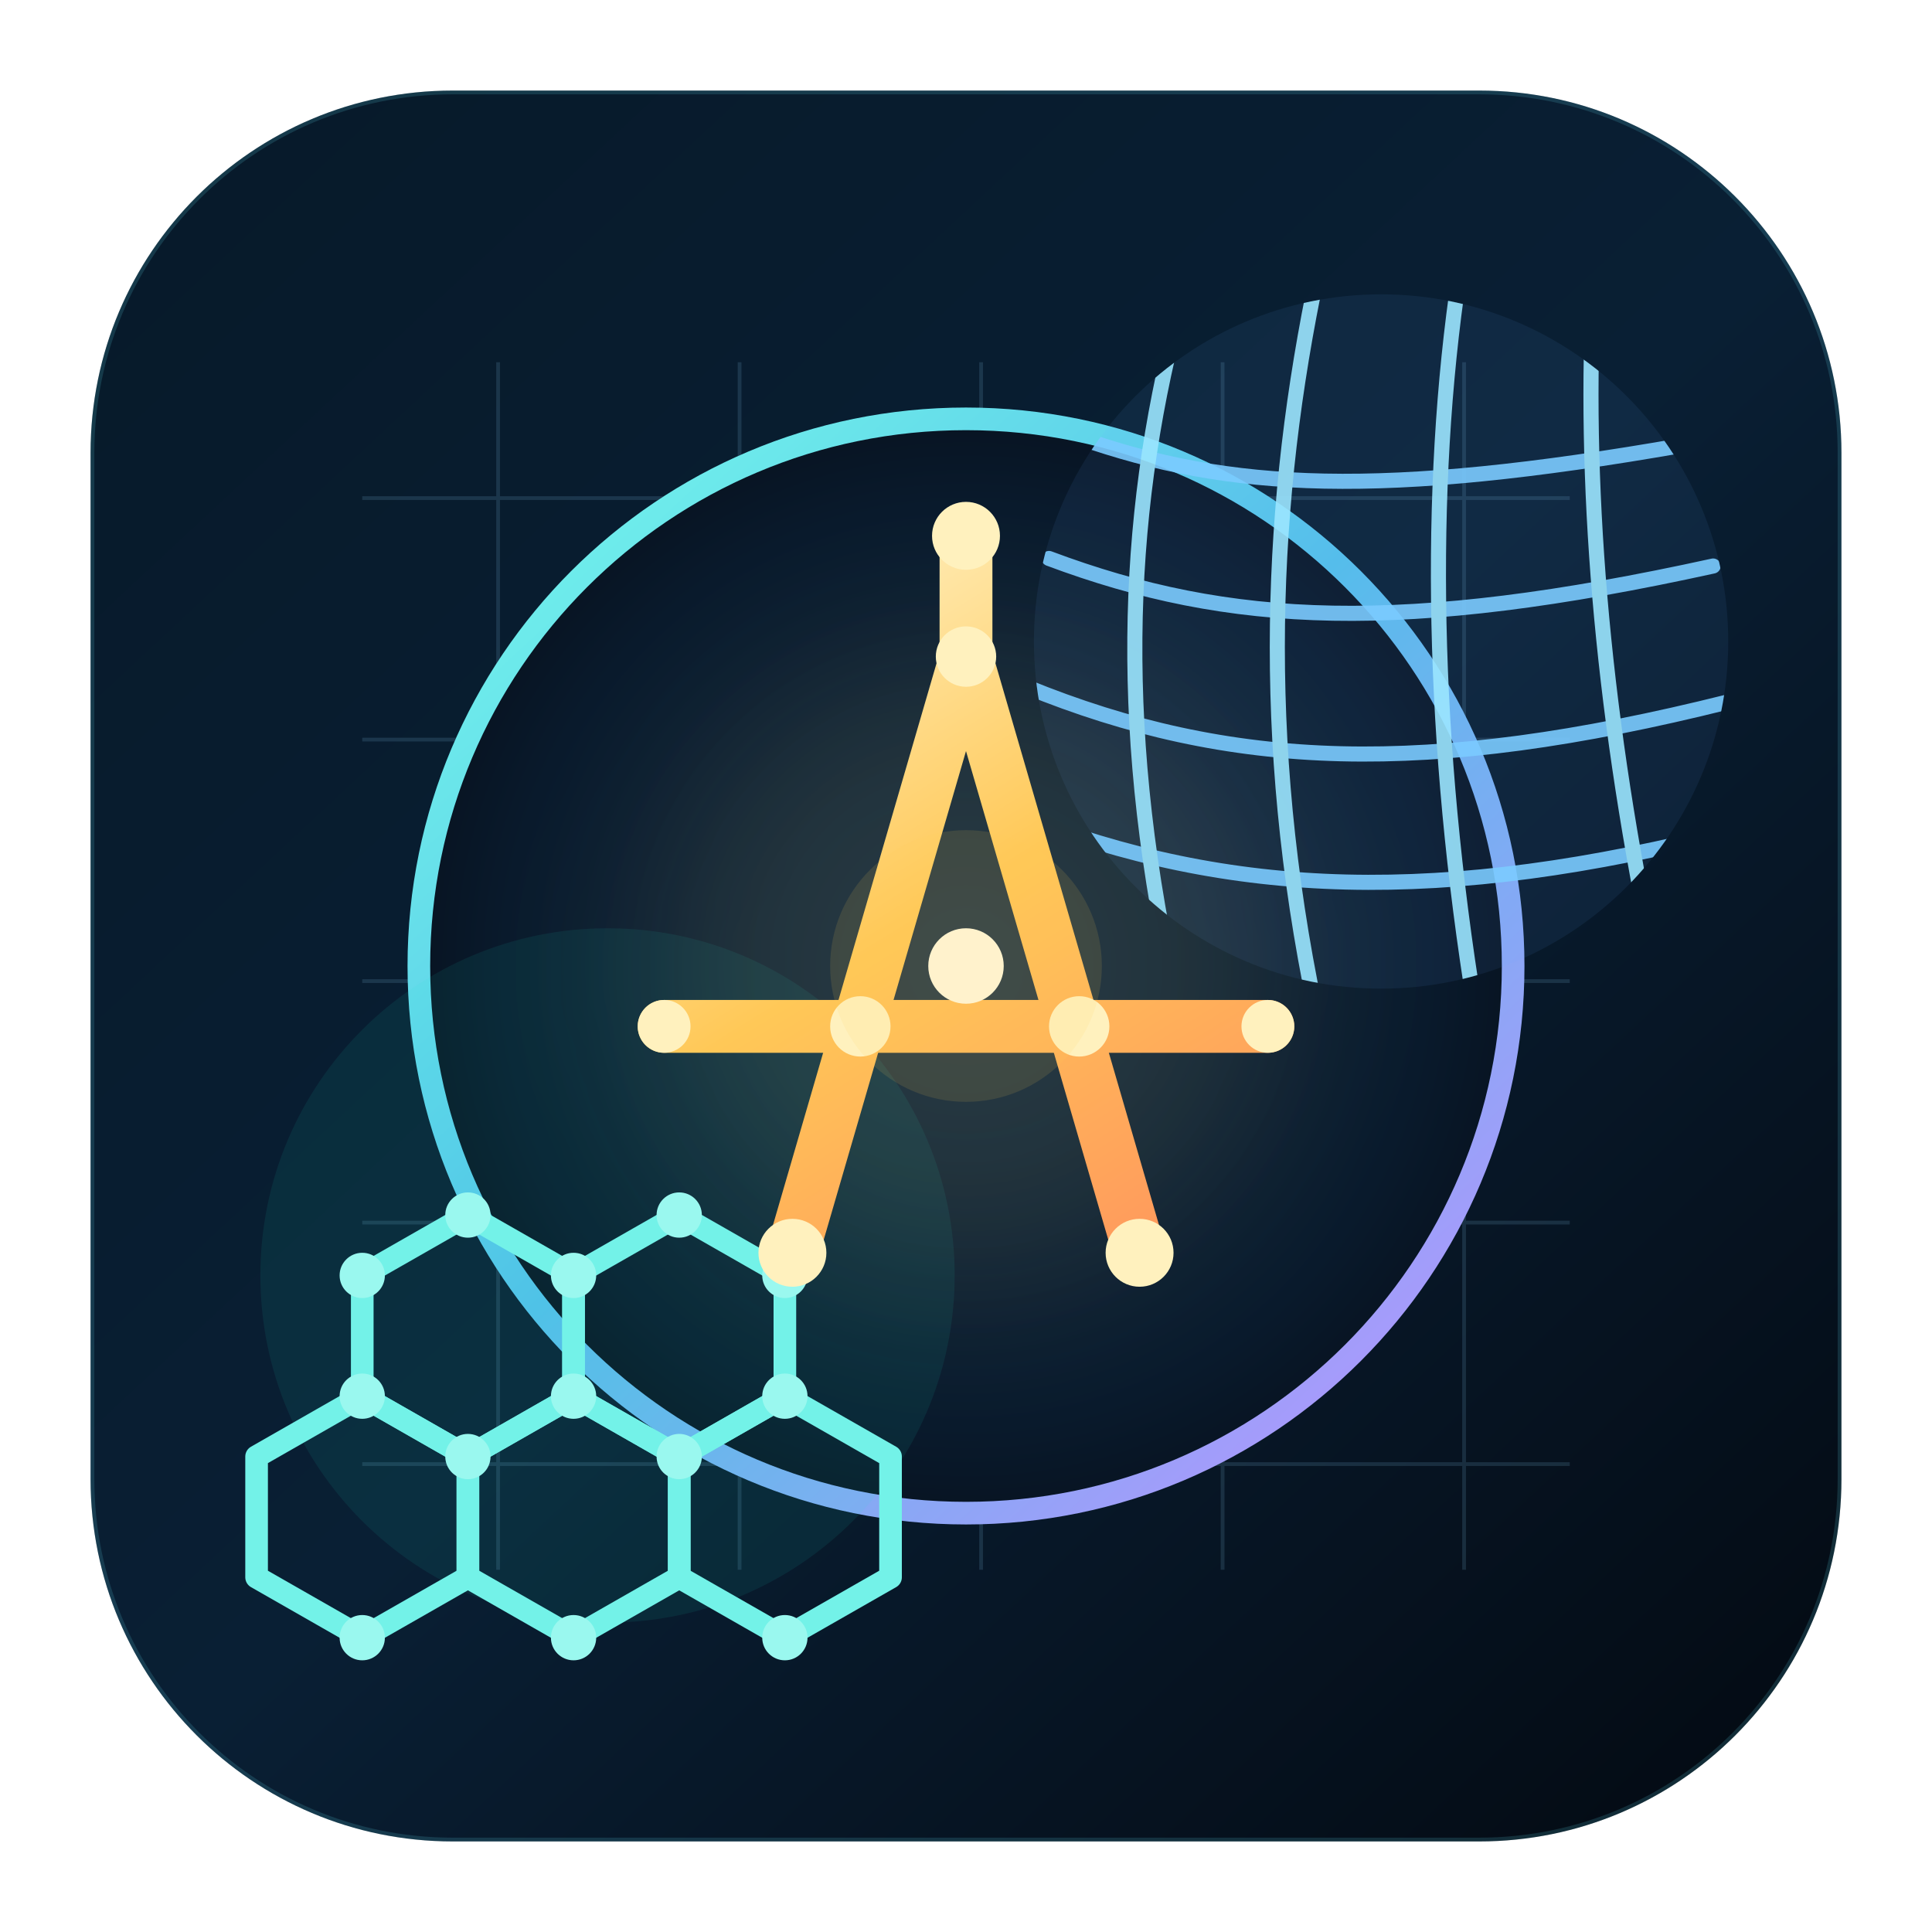
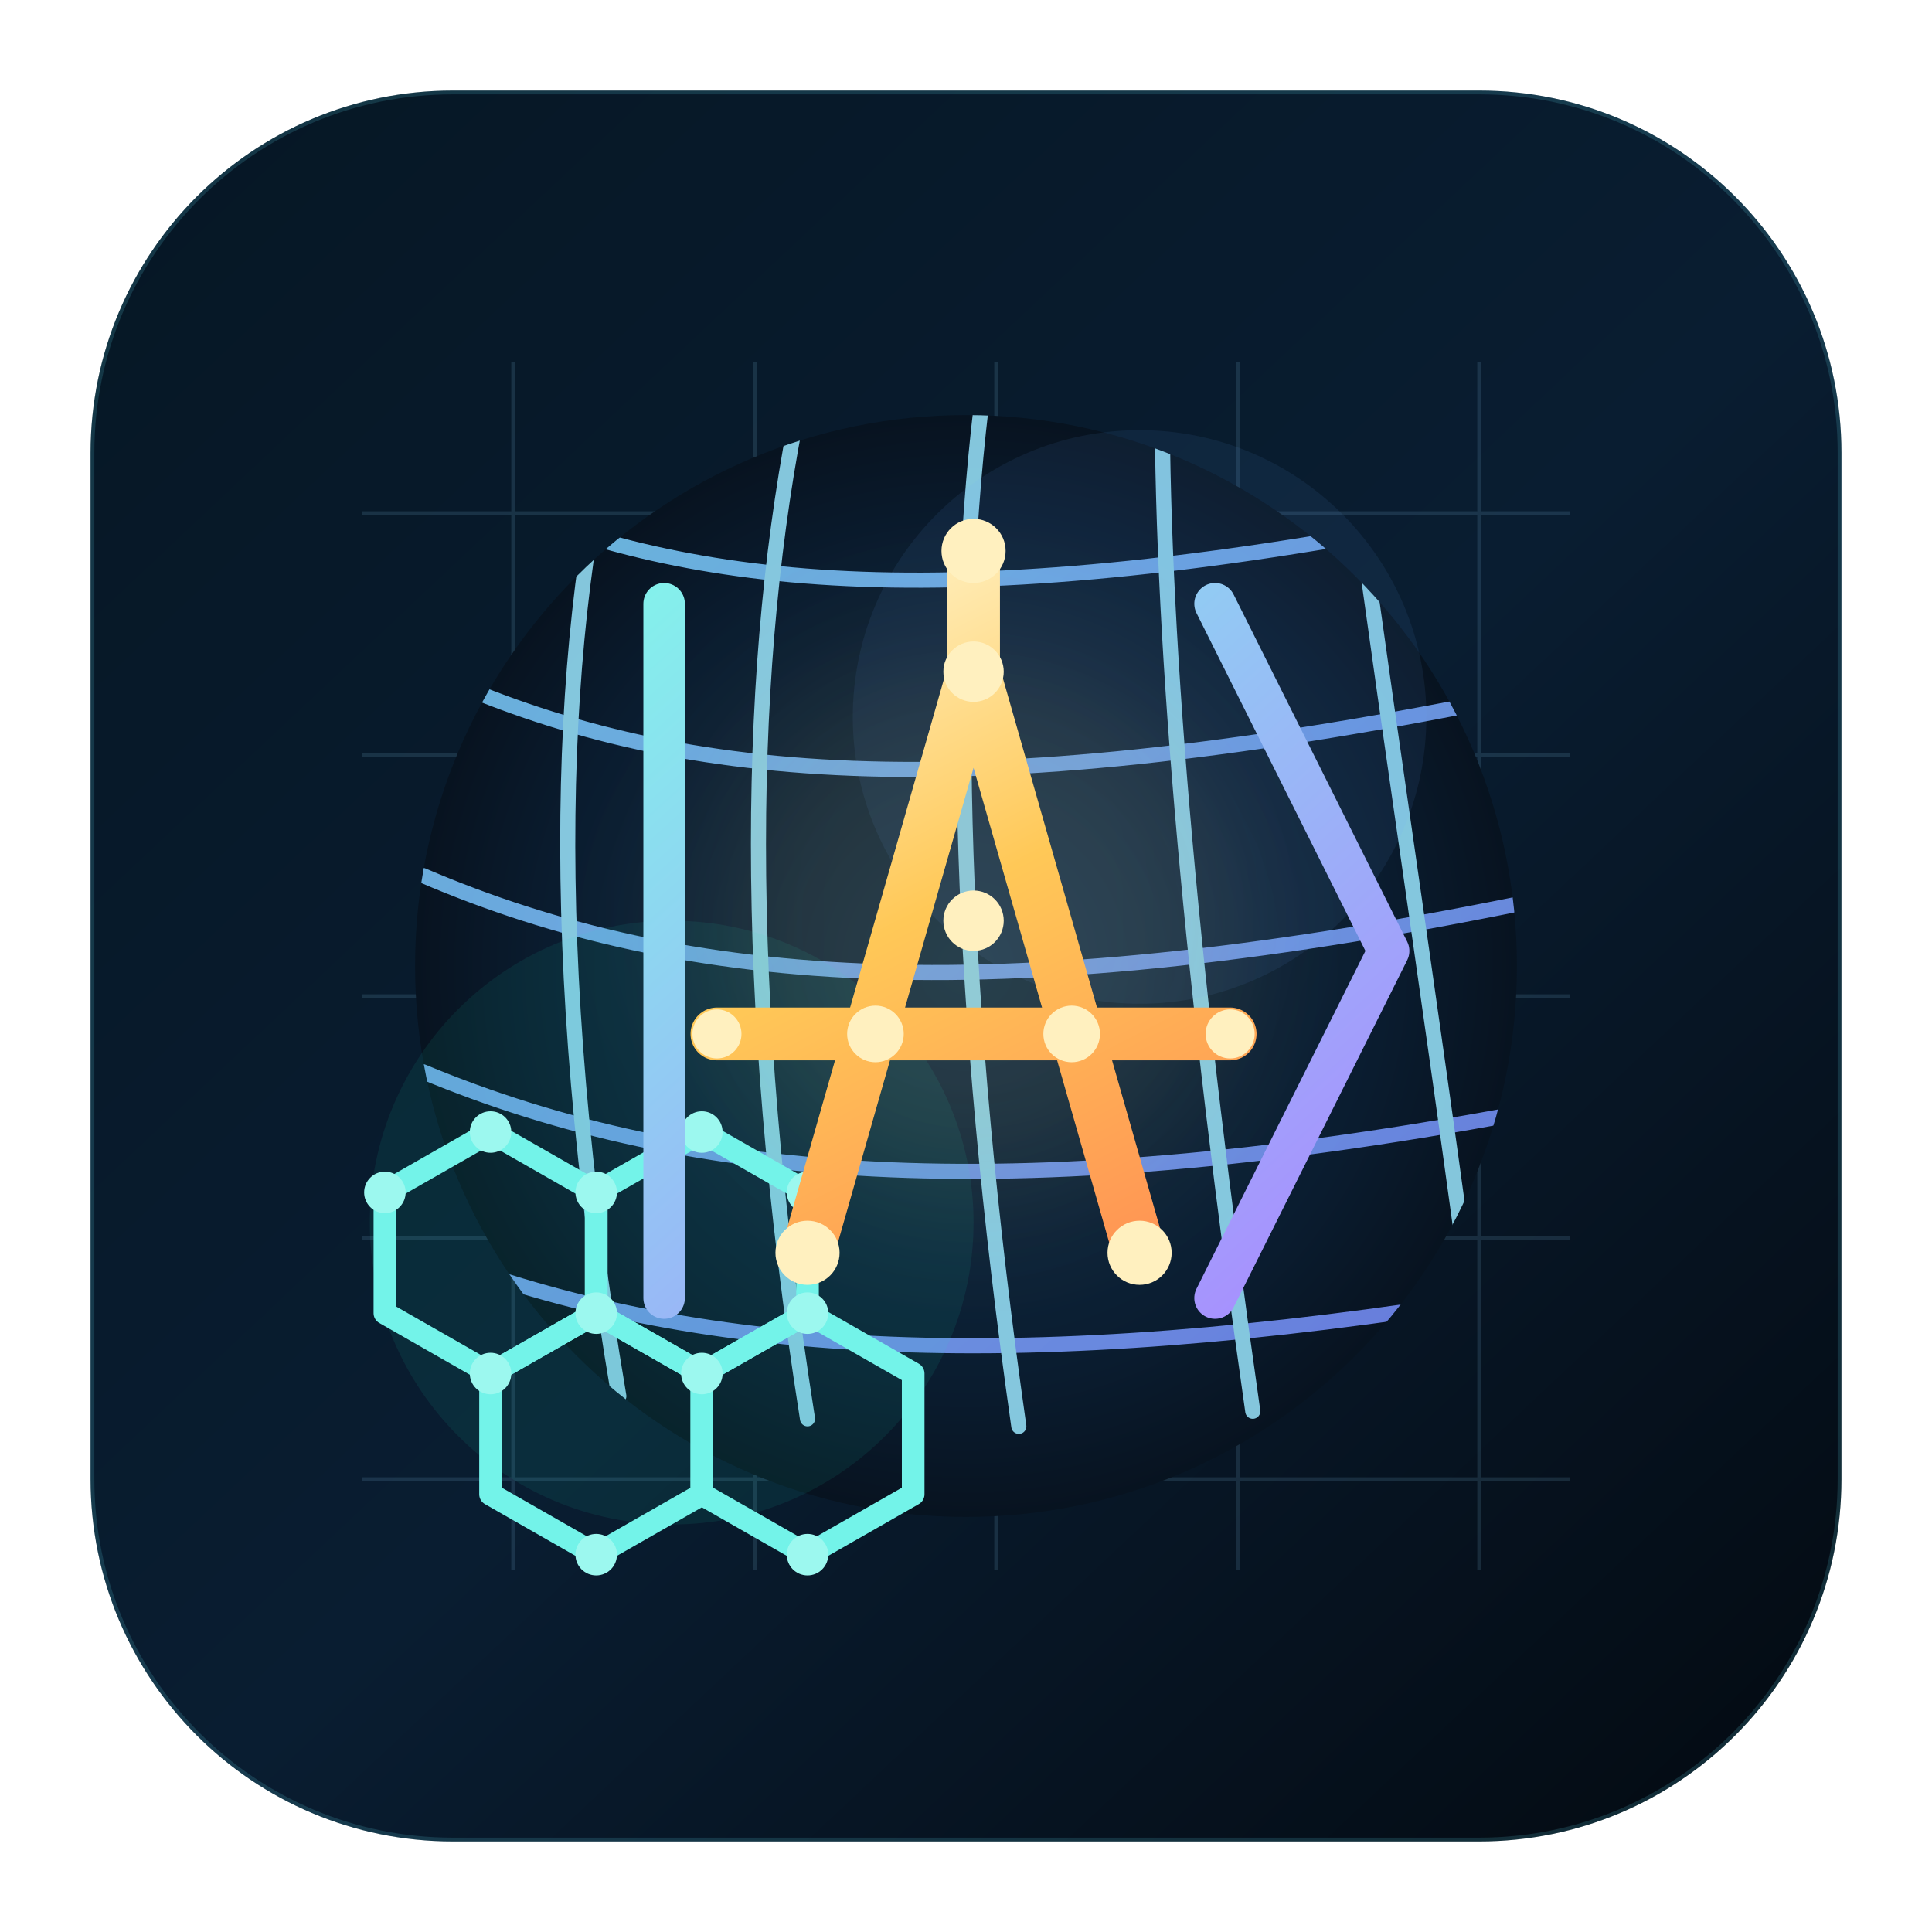
<svg xmlns="http://www.w3.org/2000/svg" width="512" height="512" viewBox="0 0 512 512" fill="none" role="img" aria-labelledby="title desc">
  <defs>
-     <linearGradient id="bg" x1="48" y1="36" x2="458" y2="476" gradientUnits="userSpaceOnUse">
-       <stop stop-color="#071A2A" />
-       <stop offset="0.52" stop-color="#091F34" />
-       <stop offset="1" stop-color="#040B14" />
+     <linearGradient id="bg" x1="42" y1="34" x2="462" y2="480" gradientUnits="userSpaceOnUse">
+       <stop stop-color="#061725" />
+       <stop offset="0.54" stop-color="#091D31" />
+       <stop offset="1" stop-color="#040B13" />
    </linearGradient>
-     <radialGradient id="portalFill" cx="0" cy="0" r="1" gradientUnits="userSpaceOnUse" gradientTransform="translate(256 256) rotate(90) scale(170)">
-       <stop stop-color="#102E47" />
-       <stop offset="0.72" stop-color="#091A2C" />
-       <stop offset="1" stop-color="#060D18" />
+     <radialGradient id="portal" cx="0" cy="0" r="1" gradientUnits="userSpaceOnUse" gradientTransform="translate(256 256) rotate(90) scale(164)">
+       <stop stop-color="#12324D" />
+       <stop offset="0.68" stop-color="#0A1C2F" />
+       <stop offset="1" stop-color="#060E18" />
    </radialGradient>
-     <linearGradient id="ring" x1="138" y1="132" x2="380" y2="392" gradientUnits="userSpaceOnUse">
-       <stop stop-color="#72F3EB" />
-       <stop offset="0.45" stop-color="#54BFE9" />
-       <stop offset="1" stop-color="#B893FF" />
+     <linearGradient id="gridStroke" x1="150" y1="106" x2="362" y2="356" gradientUnits="userSpaceOnUse">
+       <stop stop-color="#7DD7FF" />
+       <stop offset="1" stop-color="#7A92FF" />
    </linearGradient>
-     <linearGradient id="ai" x1="194" y1="148" x2="320" y2="352" gradientUnits="userSpaceOnUse">
+     <linearGradient id="ketStroke" x1="168" y1="148" x2="350" y2="350" gradientUnits="userSpaceOnUse">
+       <stop stop-color="#83F4EB" />
+       <stop offset="1" stop-color="#A98BFF" />
+     </linearGradient>
+     <linearGradient id="aiStroke" x1="212" y1="154" x2="304" y2="334" gradientUnits="userSpaceOnUse">
      <stop stop-color="#FFF2C6" />
-       <stop offset="0.45" stop-color="#FFC857" />
-       <stop offset="1" stop-color="#FF8E5E" />
+       <stop offset="0.46" stop-color="#FFC857" />
+       <stop offset="1" stop-color="#FF9354" />
    </linearGradient>
-     <filter id="softGlow" x="103" y="100" width="306" height="312" filterUnits="userSpaceOnUse" color-interpolation-filters="sRGB">
-       <feGaussianBlur stdDeviation="20" />
+     <filter id="coreGlow" x="132" y="116" width="248" height="260" filterUnits="userSpaceOnUse" color-interpolation-filters="sRGB">
+       <feGaussianBlur stdDeviation="18" />
    </filter>
-     <clipPath id="gravityClip">
-       <circle cx="366" cy="170" r="92" />
+     <clipPath id="portalClip">
+       <circle cx="256" cy="256" r="146" />
    </clipPath>
  </defs>
  <rect x="24" y="24" width="464" height="464" rx="96" fill="url(#bg)" />
-   <rect x="24.5" y="24.5" width="463" height="463" rx="95.5" stroke="#60DDF0" stroke-opacity="0.16" />
-   <g opacity="0.14">
-     <path d="M96 132H416" stroke="#8FD7FF" stroke-width="1" />
-     <path d="M96 196H416" stroke="#8FD7FF" stroke-width="1" />
-     <path d="M96 260H416" stroke="#8FD7FF" stroke-width="1" />
-     <path d="M96 324H416" stroke="#8FD7FF" stroke-width="1" />
-     <path d="M96 388H416" stroke="#8FD7FF" stroke-width="1" />
-     <path d="M132 96V416" stroke="#8FD7FF" stroke-width="1" />
-     <path d="M196 96V416" stroke="#8FD7FF" stroke-width="1" />
-     <path d="M260 96V416" stroke="#8FD7FF" stroke-width="1" />
-     <path d="M324 96V416" stroke="#8FD7FF" stroke-width="1" />
-     <path d="M388 96V416" stroke="#8FD7FF" stroke-width="1" />
+   <rect x="24.5" y="24.5" width="463" height="463" rx="95.5" stroke="#61DEF1" stroke-opacity="0.16" />
+   <g opacity="0.13">
+     <path d="M96 136H416" stroke="#90D7FF" stroke-width="1" />
+     <path d="M96 200H416" stroke="#90D7FF" stroke-width="1" />
+     <path d="M96 264H416" stroke="#90D7FF" stroke-width="1" />
+     <path d="M96 328H416" stroke="#90D7FF" stroke-width="1" />
+     <path d="M96 392H416" stroke="#90D7FF" stroke-width="1" />
+     <path d="M136 96V416" stroke="#90D7FF" stroke-width="1" />
+     <path d="M200 96V416" stroke="#90D7FF" stroke-width="1" />
+     <path d="M264 96V416" stroke="#90D7FF" stroke-width="1" />
+     <path d="M328 96V416" stroke="#90D7FF" stroke-width="1" />
+     <path d="M392 96V416" stroke="#90D7FF" stroke-width="1" />
  </g>
-   <circle cx="256" cy="256" r="146" fill="url(#portalFill)" />
-   <circle cx="256" cy="256" r="145" stroke="url(#ring)" stroke-width="6" />
-   <circle cx="161" cy="338" r="92" fill="#1BE1C8" fill-opacity="0.08" />
-   <circle cx="366" cy="170" r="92" fill="#6BA8FF" fill-opacity="0.08" />
-   <circle cx="256" cy="256" r="84" fill="#FFC857" fill-opacity="0.09" filter="url(#softGlow)" />
-   <g clip-path="url(#gravityClip)" opacity="0.9">
-     <path d="M286 116C326 130 366 132 446 118" stroke="#7BCBFF" stroke-width="4" stroke-linecap="round" />
-     <path d="M278 148C326 166 372 168 454 150" stroke="#7BCBFF" stroke-width="4" stroke-linecap="round" />
-     <path d="M272 182C326 204 378 206 458 186" stroke="#7BCBFF" stroke-width="4" stroke-linecap="round" />
-     <path d="M270 216C326 238 382 240 460 220" stroke="#7BCBFF" stroke-width="4" stroke-linecap="round" />
-     <path d="M270 250C326 268 384 270 458 256" stroke="#7BCBFF" stroke-width="4" stroke-linecap="round" />
-     <path d="M312 84C298 138 296 196 312 266" stroke="#9BE6FF" stroke-width="4" stroke-linecap="round" />
-     <path d="M348 78C336 138 334 202 350 274" stroke="#9BE6FF" stroke-width="4" stroke-linecap="round" />
-     <path d="M386 78C378 136 380 204 392 274" stroke="#9BE6FF" stroke-width="4" stroke-linecap="round" />
-     <path d="M422 84C420 138 426 198 440 262" stroke="#9BE6FF" stroke-width="4" stroke-linecap="round" />
+   <circle cx="256" cy="256" r="146" fill="url(#portal)" />
+   <g clip-path="url(#portalClip)" opacity="0.84">
+     <path d="M128 132C184 156 252 164 392 136" stroke="url(#gridStroke)" stroke-width="4" stroke-linecap="round" />
+     <path d="M118 180C182 208 258 214 404 184" stroke="url(#gridStroke)" stroke-width="4" stroke-linecap="round" />
+     <path d="M112 232C182 262 266 268 410 238" stroke="url(#gridStroke)" stroke-width="4" stroke-linecap="round" />
+     <path d="M112 284C184 314 272 320 408 294" stroke="url(#gridStroke)" stroke-width="4" stroke-linecap="round" />
+     <path d="M118 334C188 360 272 364 396 344" stroke="url(#gridStroke)" stroke-width="4" stroke-linecap="round" />
+     <path d="M164 104C148 166 144 252 164 370" stroke="#9BE7FF" stroke-width="4" stroke-linecap="round" />
+     <path d="M212 106C198 174 196 262 214 376" stroke="#9BE7FF" stroke-width="4" stroke-linecap="round" />
+     <path d="M260 108C252 176 254 266 270 378" stroke="#9BE7FF" stroke-width="4" stroke-linecap="round" />
+     <path d="M308 106C308 172 316 262 332 374" stroke="#9BE7FF" stroke-width="4" stroke-linecap="round" />
+     <path d="M356 102C364 168 378 256 392 362" stroke="#9BE7FF" stroke-width="4" stroke-linecap="round" />
  </g>
-   <g stroke="#73F2E8" stroke-width="6" stroke-linecap="round" stroke-linejoin="round">
-     <path d="M96 338L124 322L152 338L152 370L124 386L96 370Z" />
-     <path d="M152 338L180 322L208 338L208 370L180 386L152 370Z" />
-     <path d="M124 386L152 370L180 386L180 418L152 434L124 418Z" />
-     <path d="M180 386L208 370L236 386L236 418L208 434L180 418Z" />
-     <path d="M68 386L96 370L124 386L124 418L96 434L68 418Z" />
+   <circle cx="178" cy="324" r="80" fill="#1CE2C7" fill-opacity="0.08" />
+   <circle cx="302" cy="190" r="76" fill="#6BA8FF" fill-opacity="0.08" />
+   <circle cx="258" cy="244" r="72" fill="#FFC857" fill-opacity="0.09" filter="url(#coreGlow)" />
+   <g stroke="#73F3E9" stroke-width="6" stroke-linecap="round" stroke-linejoin="round">
+     <path d="M102 316L130 300L158 316L158 348L130 364L102 348Z" />
+     <path d="M158 316L186 300L214 316L214 348L186 364L158 348Z" />
+     <path d="M130 364L158 348L186 364L186 396L158 412L130 396Z" />
+     <path d="M186 364L214 348L242 364L242 396L214 412L186 396Z" />
  </g>
-   <g fill="#9AF8EF">
-     <circle cx="96" cy="338" r="6" />
-     <circle cx="124" cy="322" r="6" />
-     <circle cx="152" cy="338" r="6" />
-     <circle cx="152" cy="370" r="6" />
-     <circle cx="124" cy="386" r="6" />
-     <circle cx="96" cy="370" r="6" />
-     <circle cx="180" cy="322" r="6" />
-     <circle cx="208" cy="338" r="6" />
-     <circle cx="208" cy="370" r="6" />
-     <circle cx="180" cy="386" r="6" />
-     <circle cx="152" cy="434" r="6" />
-     <circle cx="208" cy="434" r="6" />
-     <circle cx="96" cy="434" r="6" />
+   <g fill="#9CF8EF">
+     <circle cx="102" cy="316" r="5.5" />
+     <circle cx="130" cy="300" r="5.5" />
+     <circle cx="158" cy="316" r="5.5" />
+     <circle cx="158" cy="348" r="5.5" />
+     <circle cx="130" cy="364" r="5.5" />
+     <circle cx="186" cy="300" r="5.5" />
+     <circle cx="214" cy="316" r="5.5" />
+     <circle cx="214" cy="348" r="5.5" />
+     <circle cx="186" cy="364" r="5.5" />
+     <circle cx="158" cy="412" r="5.5" />
+     <circle cx="214" cy="412" r="5.5" />
  </g>
-   <g stroke="url(#ai)" stroke-width="14" stroke-linecap="round" stroke-linejoin="round">
-     <path d="M210 332L256 174L302 332" />
-     <path d="M228 272H286" />
-     <path d="M286 272H336" />
-     <path d="M228 272H176" />
-     <path d="M256 174V142" />
+   <g stroke="url(#ketStroke)" stroke-width="11" stroke-linecap="round" stroke-linejoin="round">
+     <path d="M176 160V344" />
+     <path d="M322 160L368 252L322 344" />
  </g>
-   <g fill="#FFF1BE">
-     <circle cx="256" cy="142" r="9" />
-     <circle cx="256" cy="174" r="8" />
-     <circle cx="210" cy="332" r="9" />
-     <circle cx="302" cy="332" r="9" />
-     <circle cx="228" cy="272" r="8" />
-     <circle cx="286" cy="272" r="8" />
-     <circle cx="176" cy="272" r="7" />
-     <circle cx="336" cy="272" r="7" />
+   <g stroke="url(#aiStroke)" stroke-width="14" stroke-linecap="round" stroke-linejoin="round">
+     <path d="M214 332L258 178L302 332" />
+     <path d="M232 274H284" />
+     <path d="M284 274H326" />
+     <path d="M232 274H190" />
+     <path d="M258 178V146" />
  </g>
-   <circle cx="256" cy="256" r="10" fill="#FFF7DC" />
-   <circle cx="256" cy="256" r="36" fill="#FFC857" fill-opacity="0.12" />
+   <g fill="#FFF0BF">
+     <circle cx="258" cy="146" r="8.5" />
+     <circle cx="258" cy="178" r="8" />
+     <circle cx="214" cy="332" r="8.5" />
+     <circle cx="302" cy="332" r="8.5" />
+     <circle cx="232" cy="274" r="7.5" />
+     <circle cx="284" cy="274" r="7.5" />
+     <circle cx="190" cy="274" r="6.5" />
+     <circle cx="326" cy="274" r="6.5" />
+     <circle cx="258" cy="244" r="8" />
+   </g>
</svg>
